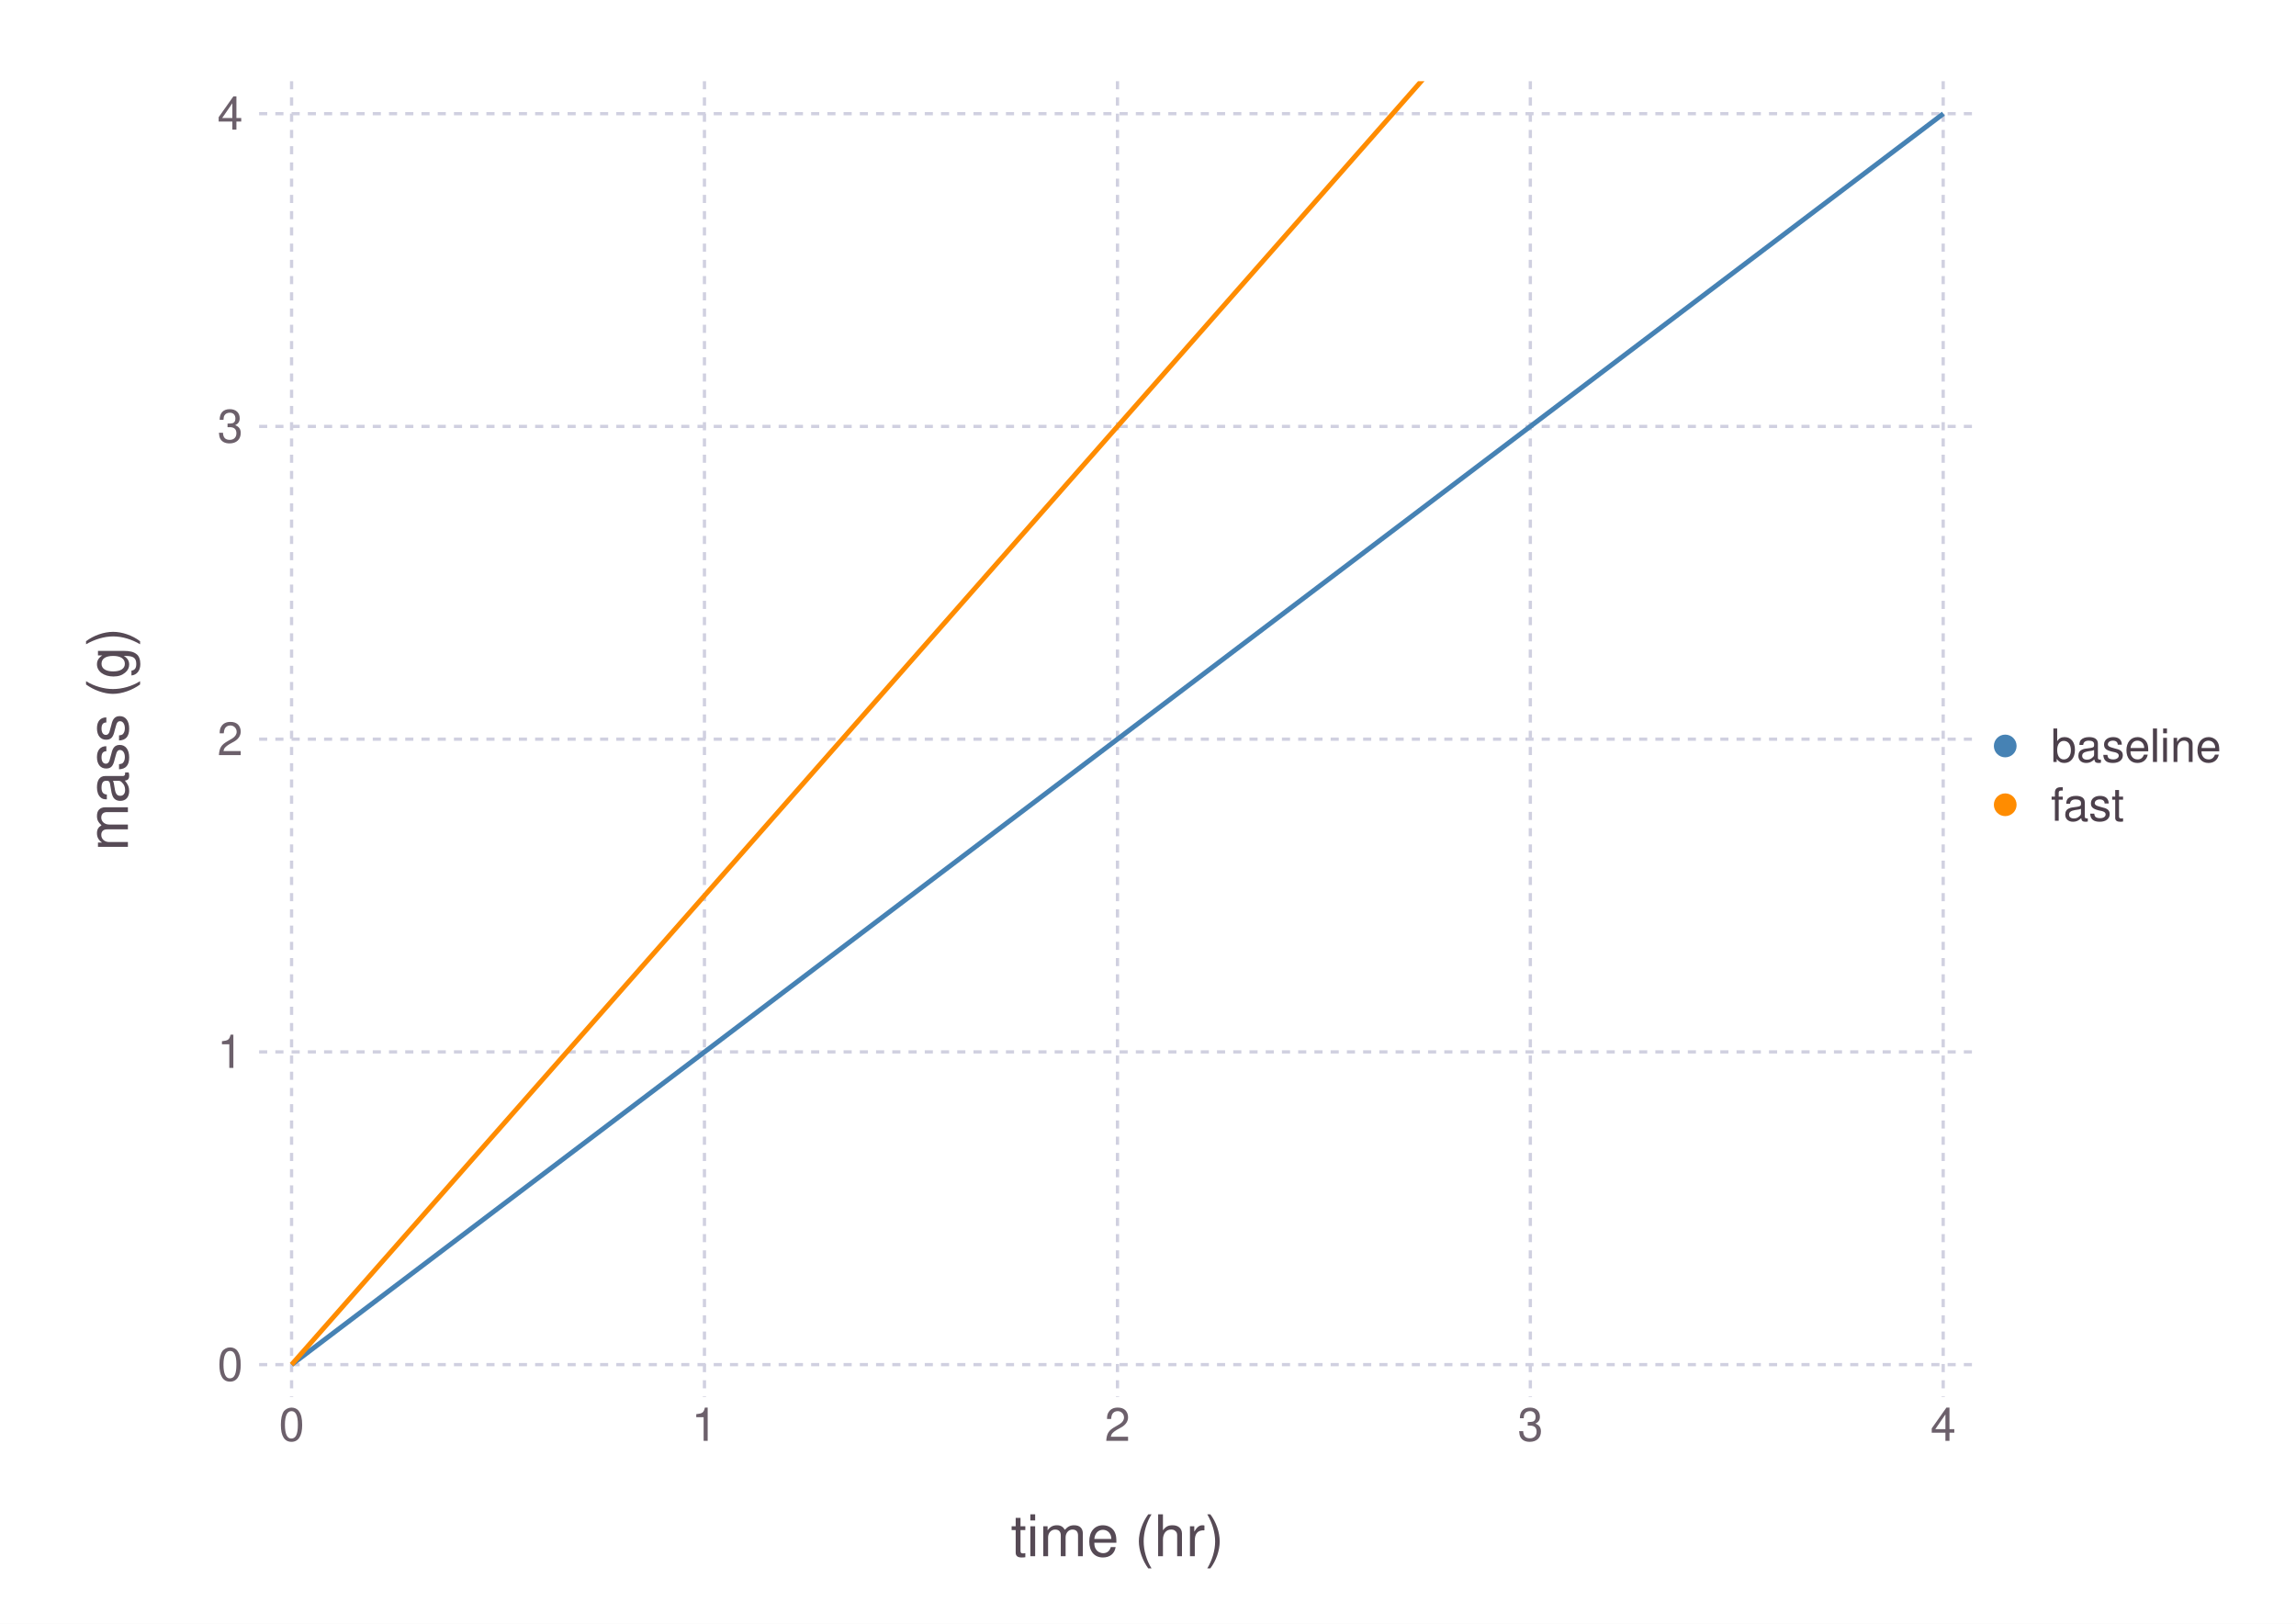
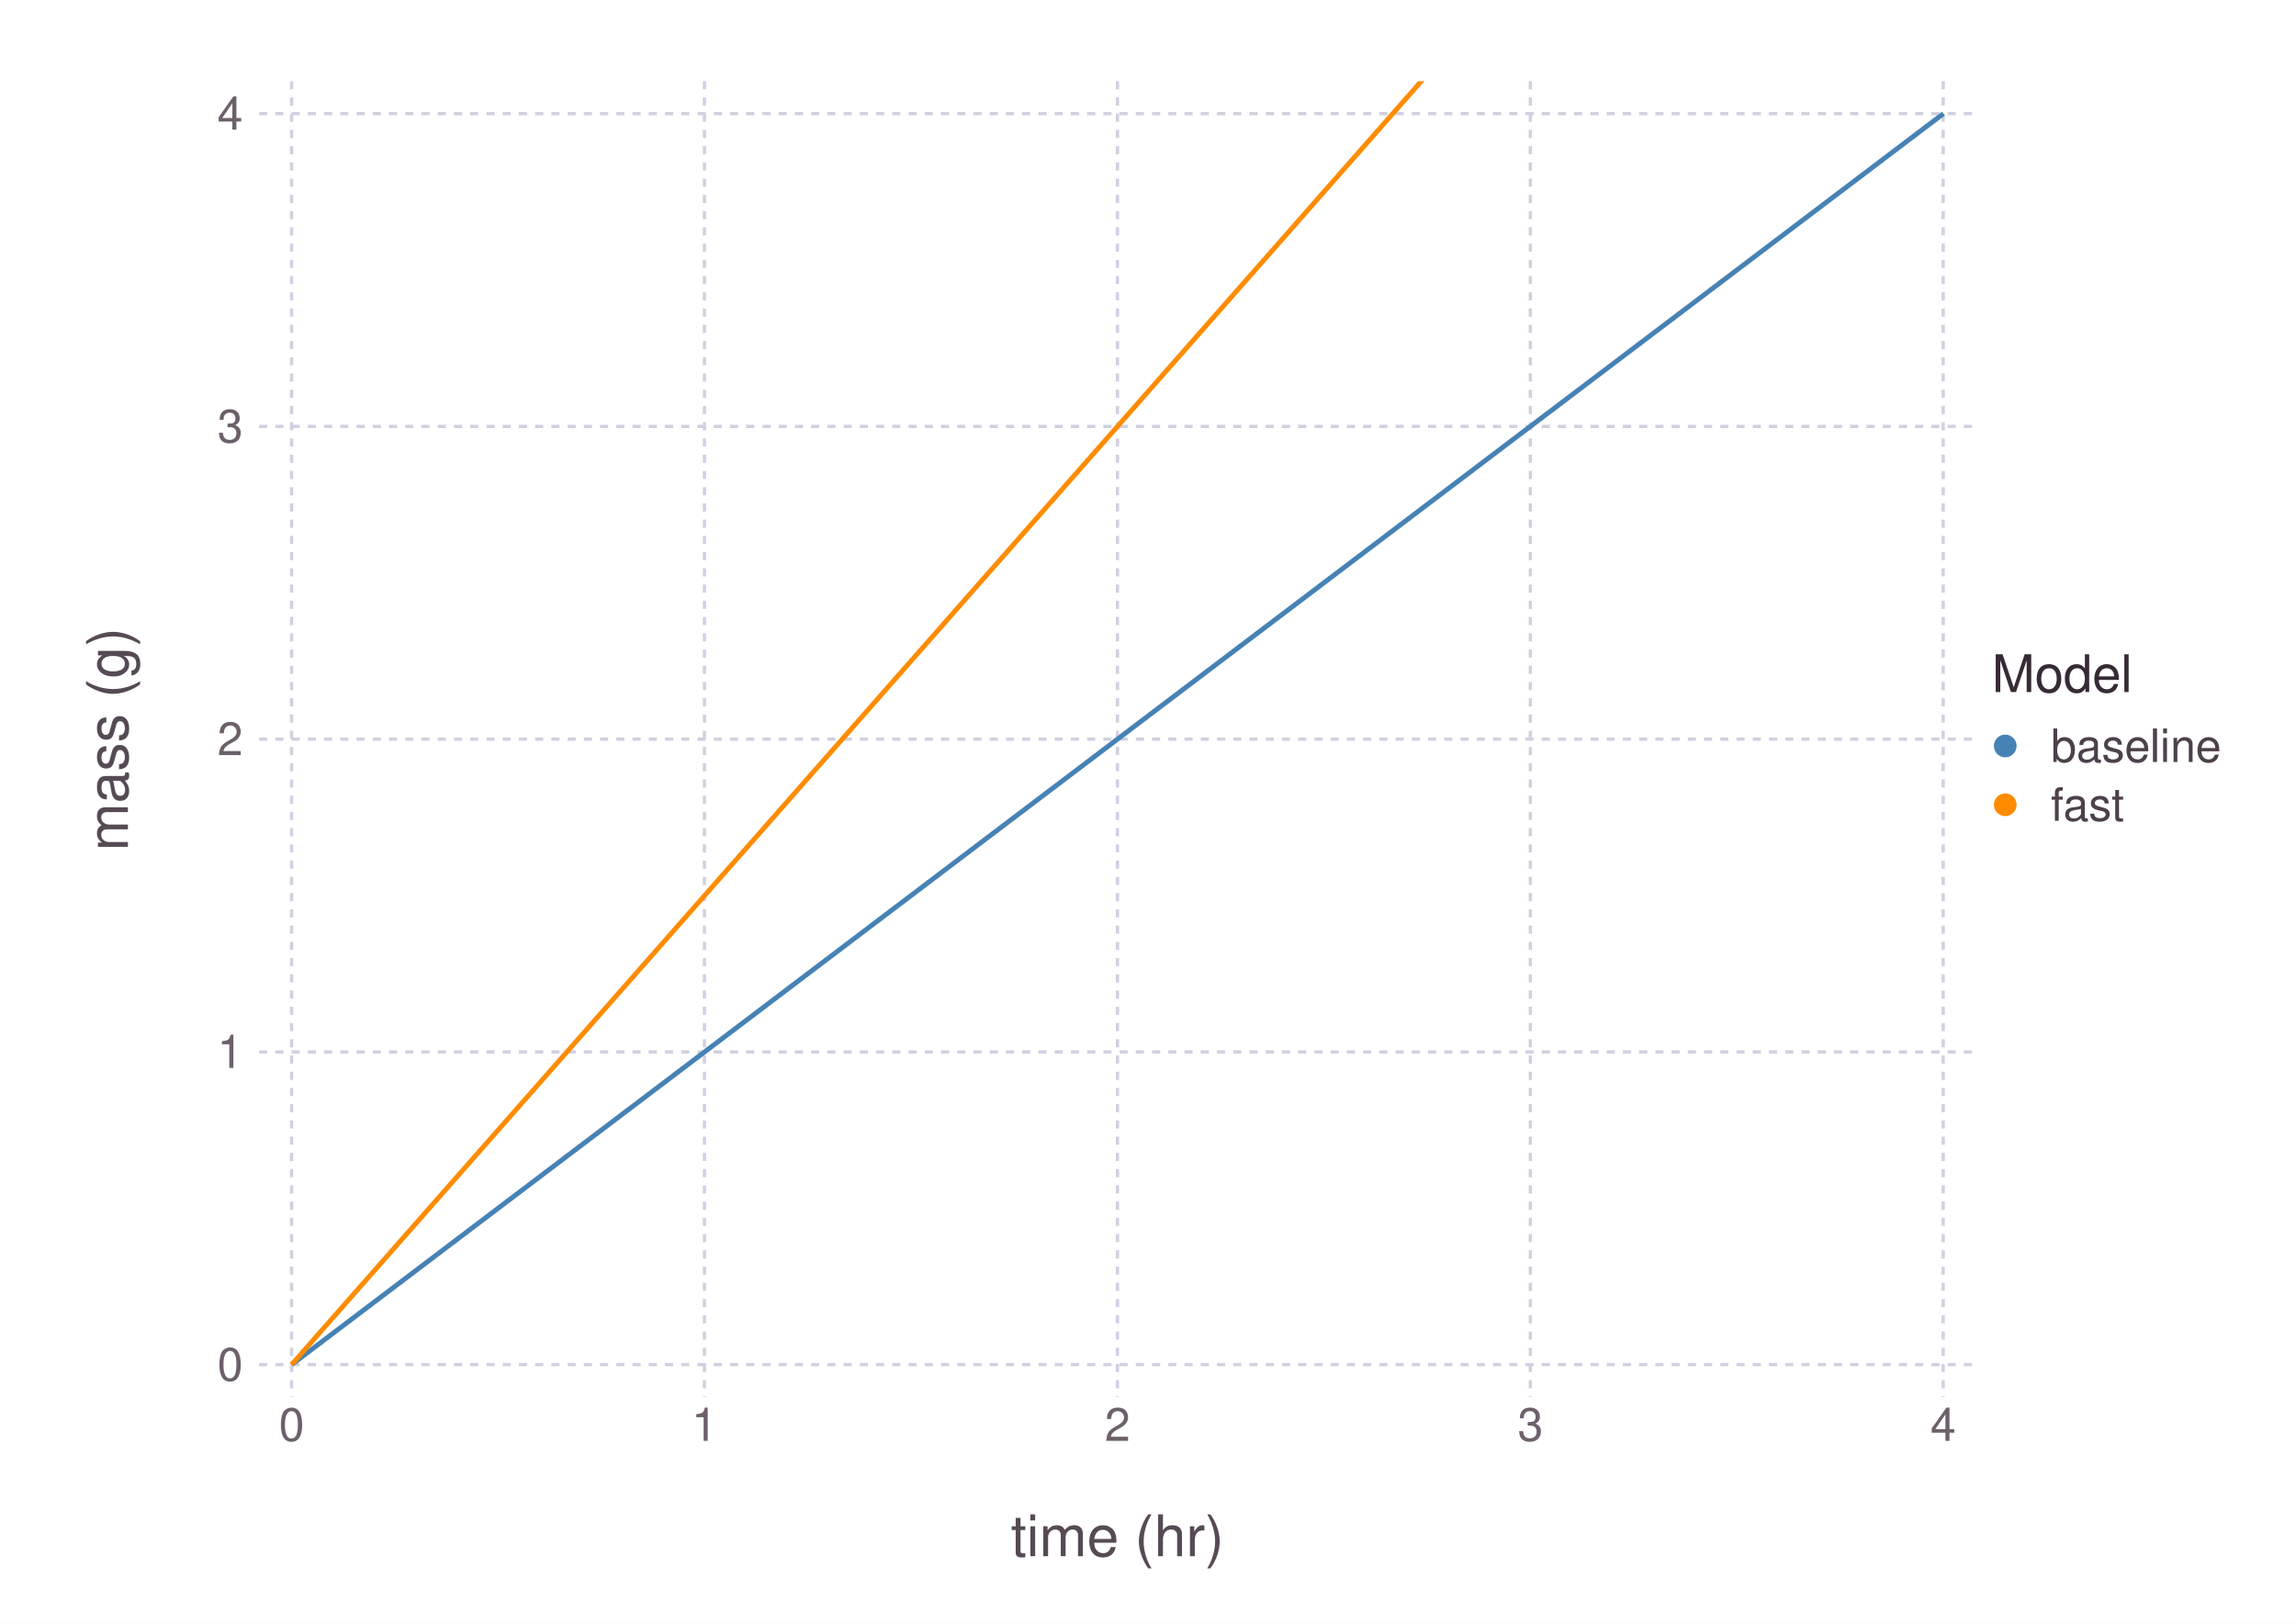
<svg xmlns="http://www.w3.org/2000/svg" version="1.2" width="141.42mm" height="100mm" viewBox="0 0 141.42 100" stroke="none" fill="#000000" stroke-width="0.3" font-size="3.88">
  <defs>
    <marker id="arrow" markerWidth="15" markerHeight="7" refX="5" refY="3.5" orient="auto" markerUnits="strokeWidth">
      <path d="M0,0 L15,3.5 L0,7 z" stroke="context-stroke" fill="context-stroke" />
    </marker>
  </defs>
-   <g stroke="#000000" stroke-opacity="0.000" fill="#FFFFFF" id="img-5fd0ffd4-1">
+   <g stroke="#000000" stroke-opacity="0.000" fill="#FFFFFF" id="img-471dc47e-1">
    <g transform="translate(70.71,50)">
      <path d="M-70.71,-50 L70.71,-50 70.71,50 -70.71,50  z" class="primitive" />
    </g>
  </g>
-   <g class="plotroot xscalable yscalable" id="img-5fd0ffd4-2">
-     <g font-size="3.53" font-family="'PT Sans','Helvetica Neue','Helvetica',sans-serif" fill="#564A55" stroke="#000000" stroke-opacity="0.000" id="img-5fd0ffd4-3">
+   <g class="plotroot xscalable yscalable" id="img-471dc47e-2">
+     <g font-size="3.53" font-family="'PT Sans','Helvetica Neue','Helvetica',sans-serif" fill="#564A55" stroke="#000000" stroke-opacity="0.000" id="img-471dc47e-3">
      <g transform="translate(68.83,93.72)">
        <g class="primitive">
          <text text-anchor="middle" dy="0.6em">time (hr)</text>
        </g>
      </g>
    </g>
-     <g class="guide xlabels" font-size="2.82" font-family="'PT Sans Caption','Helvetica Neue','Helvetica',sans-serif" fill="#6C606B" id="img-5fd0ffd4-4">
+     <g class="guide xlabels" font-size="2.82" font-family="'PT Sans Caption','Helvetica Neue','Helvetica',sans-serif" fill="#6C606B" id="img-471dc47e-4">
      <g transform="translate(17.96,87.04)">
        <g class="primitive">
          <text text-anchor="middle" dy="0.6em">0</text>
        </g>
      </g>
      <g transform="translate(43.39,87.04)">
        <g class="primitive">
          <text text-anchor="middle" dy="0.6em">1</text>
        </g>
      </g>
      <g transform="translate(68.83,87.04)">
        <g class="primitive">
          <text text-anchor="middle" dy="0.6em">2</text>
        </g>
      </g>
      <g transform="translate(94.26,87.04)">
        <g class="primitive">
          <text text-anchor="middle" dy="0.6em">3</text>
        </g>
      </g>
      <g transform="translate(119.69,87.04)">
        <g class="primitive">
          <text text-anchor="middle" dy="0.6em">4</text>
        </g>
      </g>
    </g>
-     <g class="guide colorkey" id="img-5fd0ffd4-5">
-       <g fill="#4C404B" font-size="2.82" font-family="'PT Sans','Helvetica Neue','Helvetica',sans-serif" id="img-5fd0ffd4-6">
-         <g transform="translate(126.32,45.94)" id="img-5fd0ffd4-7">
+     <g class="guide colorkey" id="img-471dc47e-5">
+       <g fill="#4C404B" font-size="2.82" font-family="'PT Sans','Helvetica Neue','Helvetica',sans-serif" id="img-471dc47e-6">
+         <g transform="translate(126.32,45.94)" id="img-471dc47e-7">
          <g class="primitive">
            <text dy="0.35em">baseline</text>
          </g>
        </g>
-         <g transform="translate(126.32,49.56)" id="img-5fd0ffd4-8">
+         <g transform="translate(126.32,49.56)" id="img-471dc47e-8">
          <g class="primitive">
            <text dy="0.35em">fast</text>
          </g>
        </g>
      </g>
-       <g stroke-width="0.3" id="img-5fd0ffd4-9">
-         <g stroke="#FFFFFF" stroke-opacity="0.000" fill-opacity="1" fill="#FF8C00" id="img-5fd0ffd4-10">
-           <g transform="translate(123.51,49.56)" id="img-5fd0ffd4-11">
+       <g stroke-width="0.3" id="img-471dc47e-9">
+         <g stroke="#FFFFFF" stroke-opacity="0.000" fill-opacity="1" fill="#FF8C00" id="img-471dc47e-10">
+           <g transform="translate(123.51,49.56)" id="img-471dc47e-11">
            <circle cx="0" cy="0" r="0.7" class="primitive" />
          </g>
        </g>
-         <g stroke="#FFFFFF" stroke-opacity="0.000" fill-opacity="1" fill="#4682B4" id="img-5fd0ffd4-12">
-           <g transform="translate(123.51,45.94)" id="img-5fd0ffd4-13">
+         <g stroke="#FFFFFF" stroke-opacity="0.000" fill-opacity="1" fill="#4682B4" id="img-471dc47e-12">
+           <g transform="translate(123.51,45.94)" id="img-471dc47e-13">
            <circle cx="0" cy="0" r="0.7" class="primitive" />
          </g>
        </g>
      </g>
-       <g fill="#362A35" font-size="3.18" font-family="'PT Sans','Helvetica Neue','Helvetica',sans-serif" stroke="#000000" stroke-opacity="0.000" id="img-5fd0ffd4-14">
-         <g transform="translate(122.69,42.62)" id="img-5fd0ffd4-15">
+       <g fill="#362A35" font-size="3.18" font-family="'PT Sans','Helvetica Neue','Helvetica',sans-serif" stroke="#000000" stroke-opacity="0.000" id="img-471dc47e-14">
+         <g transform="translate(122.69,42.62)" id="img-471dc47e-15">
          <g class="primitive">
-             <text dy="-0em" />
+             <text dy="-0em">Model</text>
          </g>
        </g>
      </g>
    </g>
-     <g clip-path="url(#img-5fd0ffd4-16)">
-       <g id="img-5fd0ffd4-17">
-         <g pointer-events="visible" stroke-width="0.3" fill="#000000" fill-opacity="0.000" stroke="#000000" stroke-opacity="0.000" class="guide background" id="img-5fd0ffd4-18">
-           <g transform="translate(68.83,45.52)" id="img-5fd0ffd4-19">
+     <g clip-path="url(#img-471dc47e-16)">
+       <g id="img-471dc47e-17">
+         <g pointer-events="visible" stroke-width="0.3" fill="#000000" fill-opacity="0.000" stroke="#000000" stroke-opacity="0.000" class="guide background" id="img-471dc47e-18">
+           <g transform="translate(68.83,45.52)" id="img-471dc47e-19">
            <path d="M-52.87,-40.52 L52.87,-40.52 52.87,40.52 -52.87,40.52  z" class="primitive" />
          </g>
        </g>
-         <g class="guide ygridlines xfixed" stroke-dasharray="0.5,0.5" stroke-width="0.2" stroke="#D0D0E0" id="img-5fd0ffd4-20">
-           <g transform="translate(68.83,84.04)" id="img-5fd0ffd4-21">
+         <g class="guide ygridlines xfixed" stroke-dasharray="0.5,0.5" stroke-width="0.2" stroke="#D0D0E0" id="img-471dc47e-20">
+           <g transform="translate(68.83,84.04)" id="img-471dc47e-21">
            <path fill="none" d="M-52.87,0 L52.87,0 " class="primitive" />
          </g>
-           <g transform="translate(68.83,64.78)" id="img-5fd0ffd4-22">
+           <g transform="translate(68.83,64.78)" id="img-471dc47e-22">
            <path fill="none" d="M-52.87,0 L52.87,0 " class="primitive" />
          </g>
-           <g transform="translate(68.83,45.52)" id="img-5fd0ffd4-23">
+           <g transform="translate(68.83,45.52)" id="img-471dc47e-23">
            <path fill="none" d="M-52.87,0 L52.87,0 " class="primitive" />
          </g>
-           <g transform="translate(68.83,26.26)" id="img-5fd0ffd4-24">
+           <g transform="translate(68.83,26.26)" id="img-471dc47e-24">
            <path fill="none" d="M-52.87,0 L52.87,0 " class="primitive" />
          </g>
-           <g transform="translate(68.83,7)" id="img-5fd0ffd4-25">
+           <g transform="translate(68.83,7)" id="img-471dc47e-25">
            <path fill="none" d="M-52.87,0 L52.87,0 " class="primitive" />
          </g>
        </g>
-         <g class="guide xgridlines yfixed" stroke-dasharray="0.5,0.5" stroke-width="0.2" stroke="#D0D0E0" id="img-5fd0ffd4-26">
-           <g transform="translate(17.96,45.52)" id="img-5fd0ffd4-27">
+         <g class="guide xgridlines yfixed" stroke-dasharray="0.5,0.5" stroke-width="0.2" stroke="#D0D0E0" id="img-471dc47e-26">
+           <g transform="translate(17.96,45.52)" id="img-471dc47e-27">
            <path fill="none" d="M0,-40.52 L0,40.52 " class="primitive" />
          </g>
-           <g transform="translate(43.39,45.52)" id="img-5fd0ffd4-28">
+           <g transform="translate(43.39,45.52)" id="img-471dc47e-28">
            <path fill="none" d="M0,-40.52 L0,40.52 " class="primitive" />
          </g>
-           <g transform="translate(68.83,45.52)" id="img-5fd0ffd4-29">
+           <g transform="translate(68.83,45.52)" id="img-471dc47e-29">
            <path fill="none" d="M0,-40.52 L0,40.52 " class="primitive" />
          </g>
-           <g transform="translate(94.26,45.52)" id="img-5fd0ffd4-30">
+           <g transform="translate(94.26,45.52)" id="img-471dc47e-30">
            <path fill="none" d="M0,-40.52 L0,40.52 " class="primitive" />
          </g>
-           <g transform="translate(119.69,45.52)" id="img-5fd0ffd4-31">
+           <g transform="translate(119.69,45.52)" id="img-471dc47e-31">
            <path fill="none" d="M0,-40.52 L0,40.52 " class="primitive" />
          </g>
        </g>
-         <g class="plotpanel" id="img-5fd0ffd4-32">
-           <g stroke-width="0.3" fill="#000000" fill-opacity="0.000" class="geometry" id="img-5fd0ffd4-33">
-             <g class="color_RGB{N0f8}(0.275,0.51,0.706)" stroke-dasharray="none" stroke-opacity="1" stroke="#4682B4" id="img-5fd0ffd4-34">
-               <g transform="translate(68.83,45.52)" id="img-5fd0ffd4-35">
+         <g class="plotpanel" id="img-471dc47e-32">
+           <g stroke-width="0.3" fill="#000000" fill-opacity="0.000" class="geometry" id="img-471dc47e-33">
+             <g class="color_RGB{N0f8}(0.275,0.51,0.706)" stroke-dasharray="none" stroke-opacity="1" stroke="#4682B4" id="img-471dc47e-34">
+               <g transform="translate(68.83,45.52)" id="img-471dc47e-35">
                <path fill="none" d="M-50.87,38.52 L-25.43,19.26 0,0 25.43,-19.26 50.87,-38.52 " class="primitive" />
              </g>
            </g>
          </g>
-           <g stroke-width="0.3" fill="#000000" fill-opacity="0.000" class="geometry" id="img-5fd0ffd4-36">
-             <g class="color_RGB{N0f8}(1.0,0.549,0.0)" stroke-dasharray="none" stroke-opacity="1" stroke="#FF8C00" id="img-5fd0ffd4-37">
-               <g transform="translate(68.83,26.26)" id="img-5fd0ffd4-38">
+           <g stroke-width="0.3" fill="#000000" fill-opacity="0.000" class="geometry" id="img-471dc47e-36">
+             <g class="color_RGB{N0f8}(1.0,0.549,0.0)" stroke-dasharray="none" stroke-opacity="1" stroke="#FF8C00" id="img-471dc47e-37">
+               <g transform="translate(68.83,26.26)" id="img-471dc47e-38">
                <path fill="none" d="M-50.87,57.78 L-25.43,28.89 0,-0 25.43,-28.89 50.87,-57.78 " class="primitive" />
              </g>
            </g>
          </g>
        </g>
      </g>
    </g>
-     <g class="guide ylabels" font-size="2.82" font-family="'PT Sans Caption','Helvetica Neue','Helvetica',sans-serif" fill="#6C606B" id="img-5fd0ffd4-39">
-       <g transform="translate(14.96,84.04)" id="img-5fd0ffd4-40">
+     <g class="guide ylabels" font-size="2.82" font-family="'PT Sans Caption','Helvetica Neue','Helvetica',sans-serif" fill="#6C606B" id="img-471dc47e-39">
+       <g transform="translate(14.96,84.04)" id="img-471dc47e-40">
        <g class="primitive">
          <text text-anchor="end" dy="0.35em">0</text>
        </g>
      </g>
-       <g transform="translate(14.96,64.78)" id="img-5fd0ffd4-41">
+       <g transform="translate(14.96,64.78)" id="img-471dc47e-41">
        <g class="primitive">
          <text text-anchor="end" dy="0.35em">1</text>
        </g>
      </g>
-       <g transform="translate(14.96,45.52)" id="img-5fd0ffd4-42">
+       <g transform="translate(14.96,45.52)" id="img-471dc47e-42">
        <g class="primitive">
          <text text-anchor="end" dy="0.35em">2</text>
        </g>
      </g>
-       <g transform="translate(14.96,26.26)" id="img-5fd0ffd4-43">
+       <g transform="translate(14.96,26.26)" id="img-471dc47e-43">
        <g class="primitive">
          <text text-anchor="end" dy="0.35em">3</text>
        </g>
      </g>
-       <g transform="translate(14.96,7)" id="img-5fd0ffd4-44">
+       <g transform="translate(14.96,7)" id="img-471dc47e-44">
        <g class="primitive">
          <text text-anchor="end" dy="0.35em">4</text>
        </g>
      </g>
    </g>
-     <g font-size="3.53" font-family="'PT Sans','Helvetica Neue','Helvetica',sans-serif" fill="#564A55" stroke="#000000" stroke-opacity="0.000" id="img-5fd0ffd4-45">
-       <g transform="translate(8.64,43.52)" id="img-5fd0ffd4-46">
+     <g font-size="3.53" font-family="'PT Sans','Helvetica Neue','Helvetica',sans-serif" fill="#564A55" stroke="#000000" stroke-opacity="0.000" id="img-471dc47e-45">
+       <g transform="translate(8.64,43.52)" id="img-471dc47e-46">
        <g class="primitive">
          <text text-anchor="middle" dy="0.35em" transform="rotate(-90,0, 2)">mass (g)</text>
        </g>
      </g>
    </g>
  </g>
  <defs>
-     <clipPath id="img-5fd0ffd4-16">
+     <clipPath id="img-471dc47e-16">
      <path d="M15.96,5 L121.69,5 121.69,86.04 15.96,86.04 " />
    </clipPath>
  </defs>
</svg>
